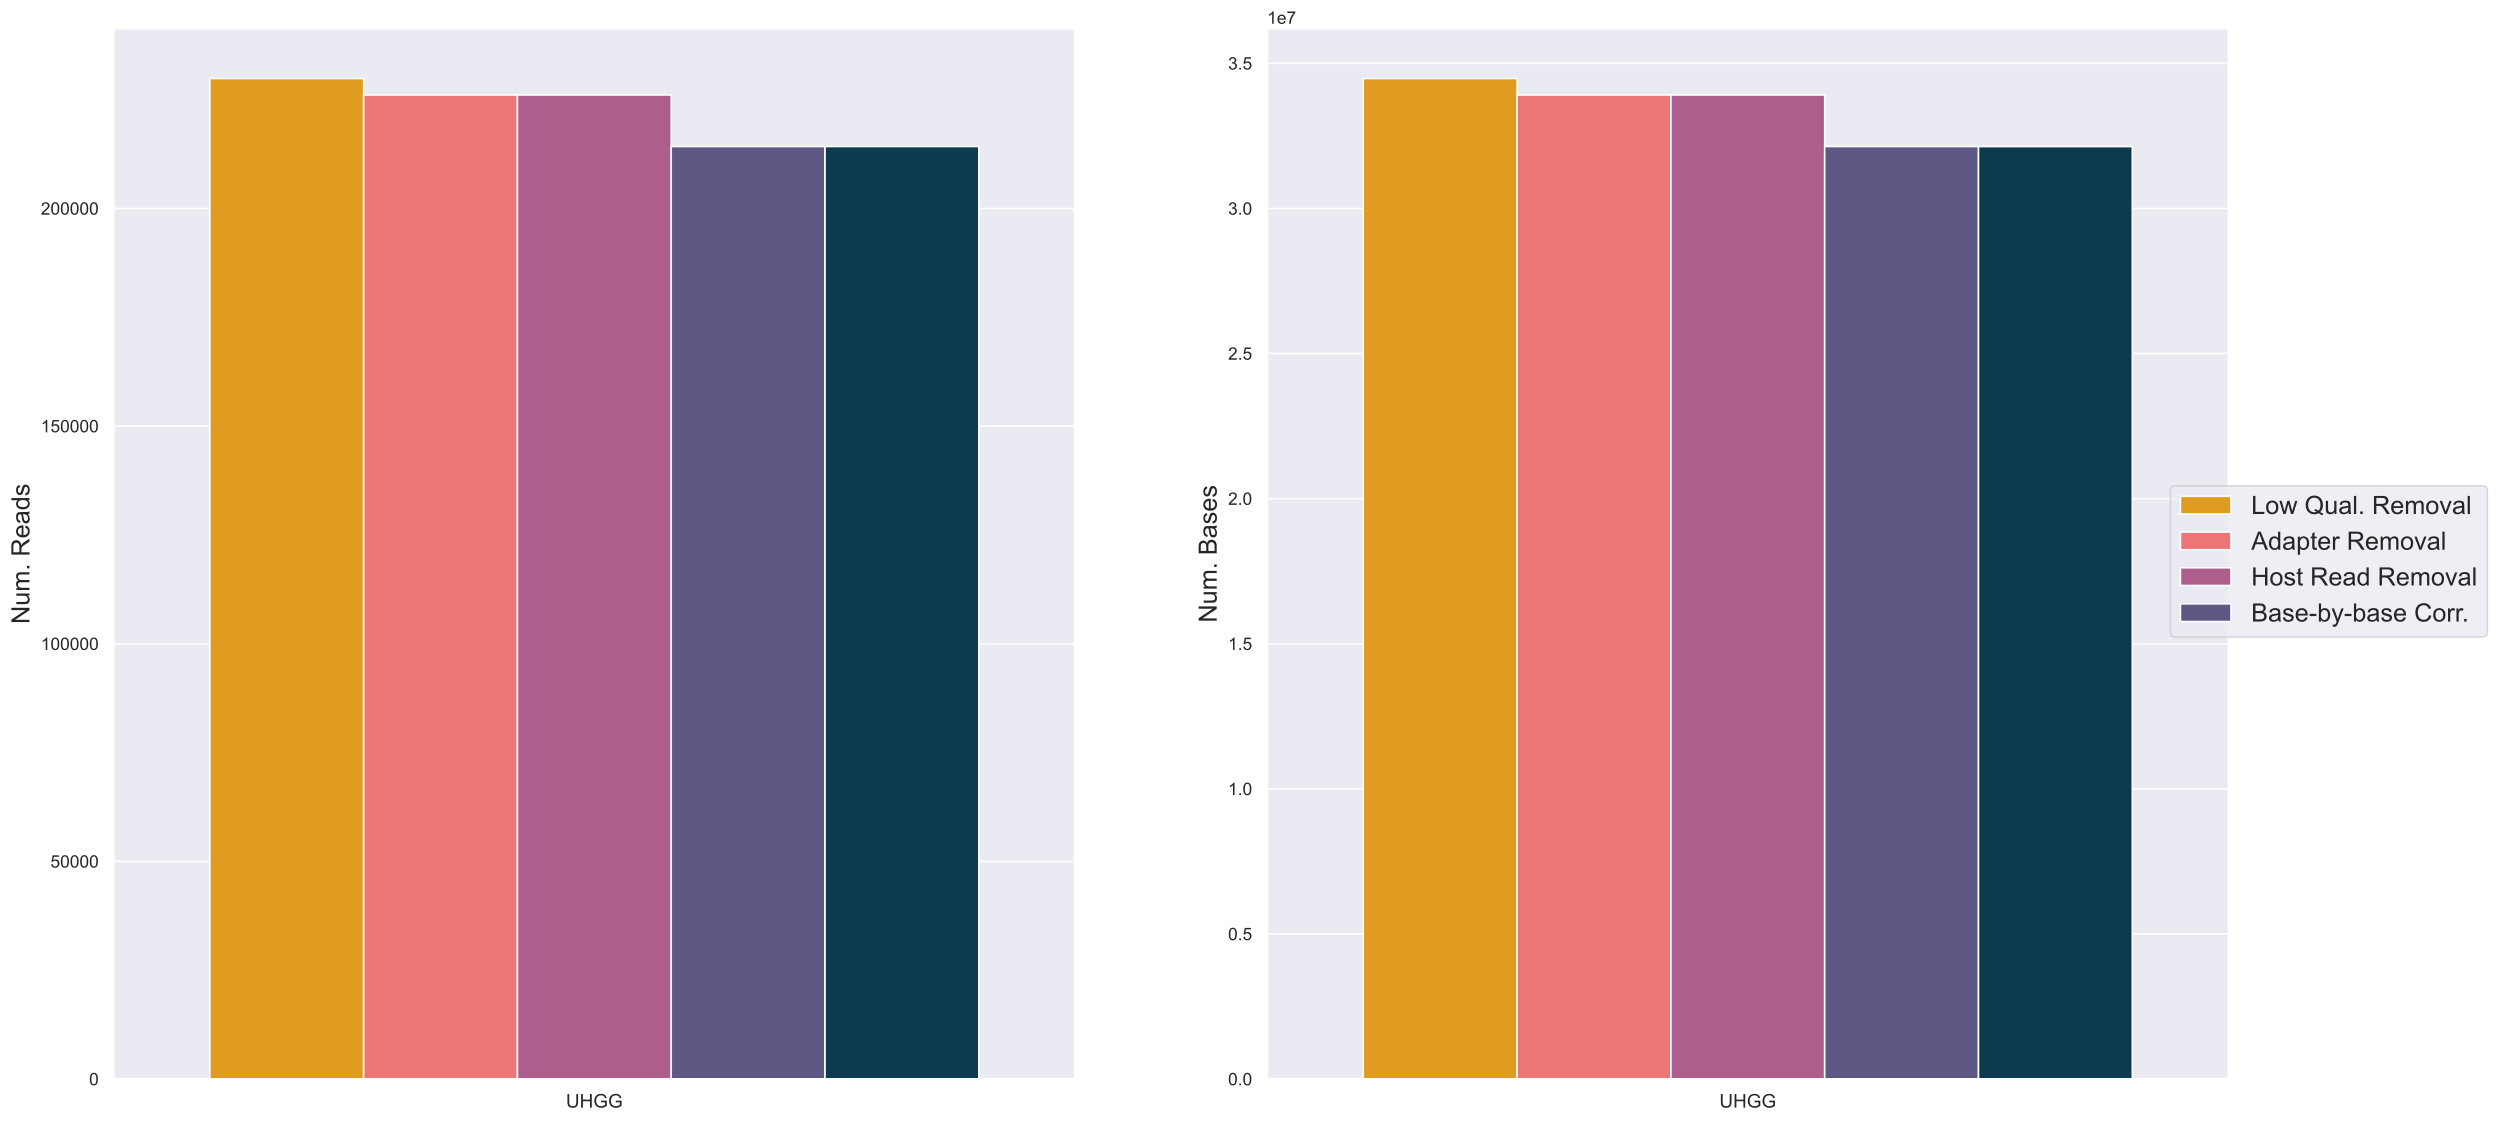
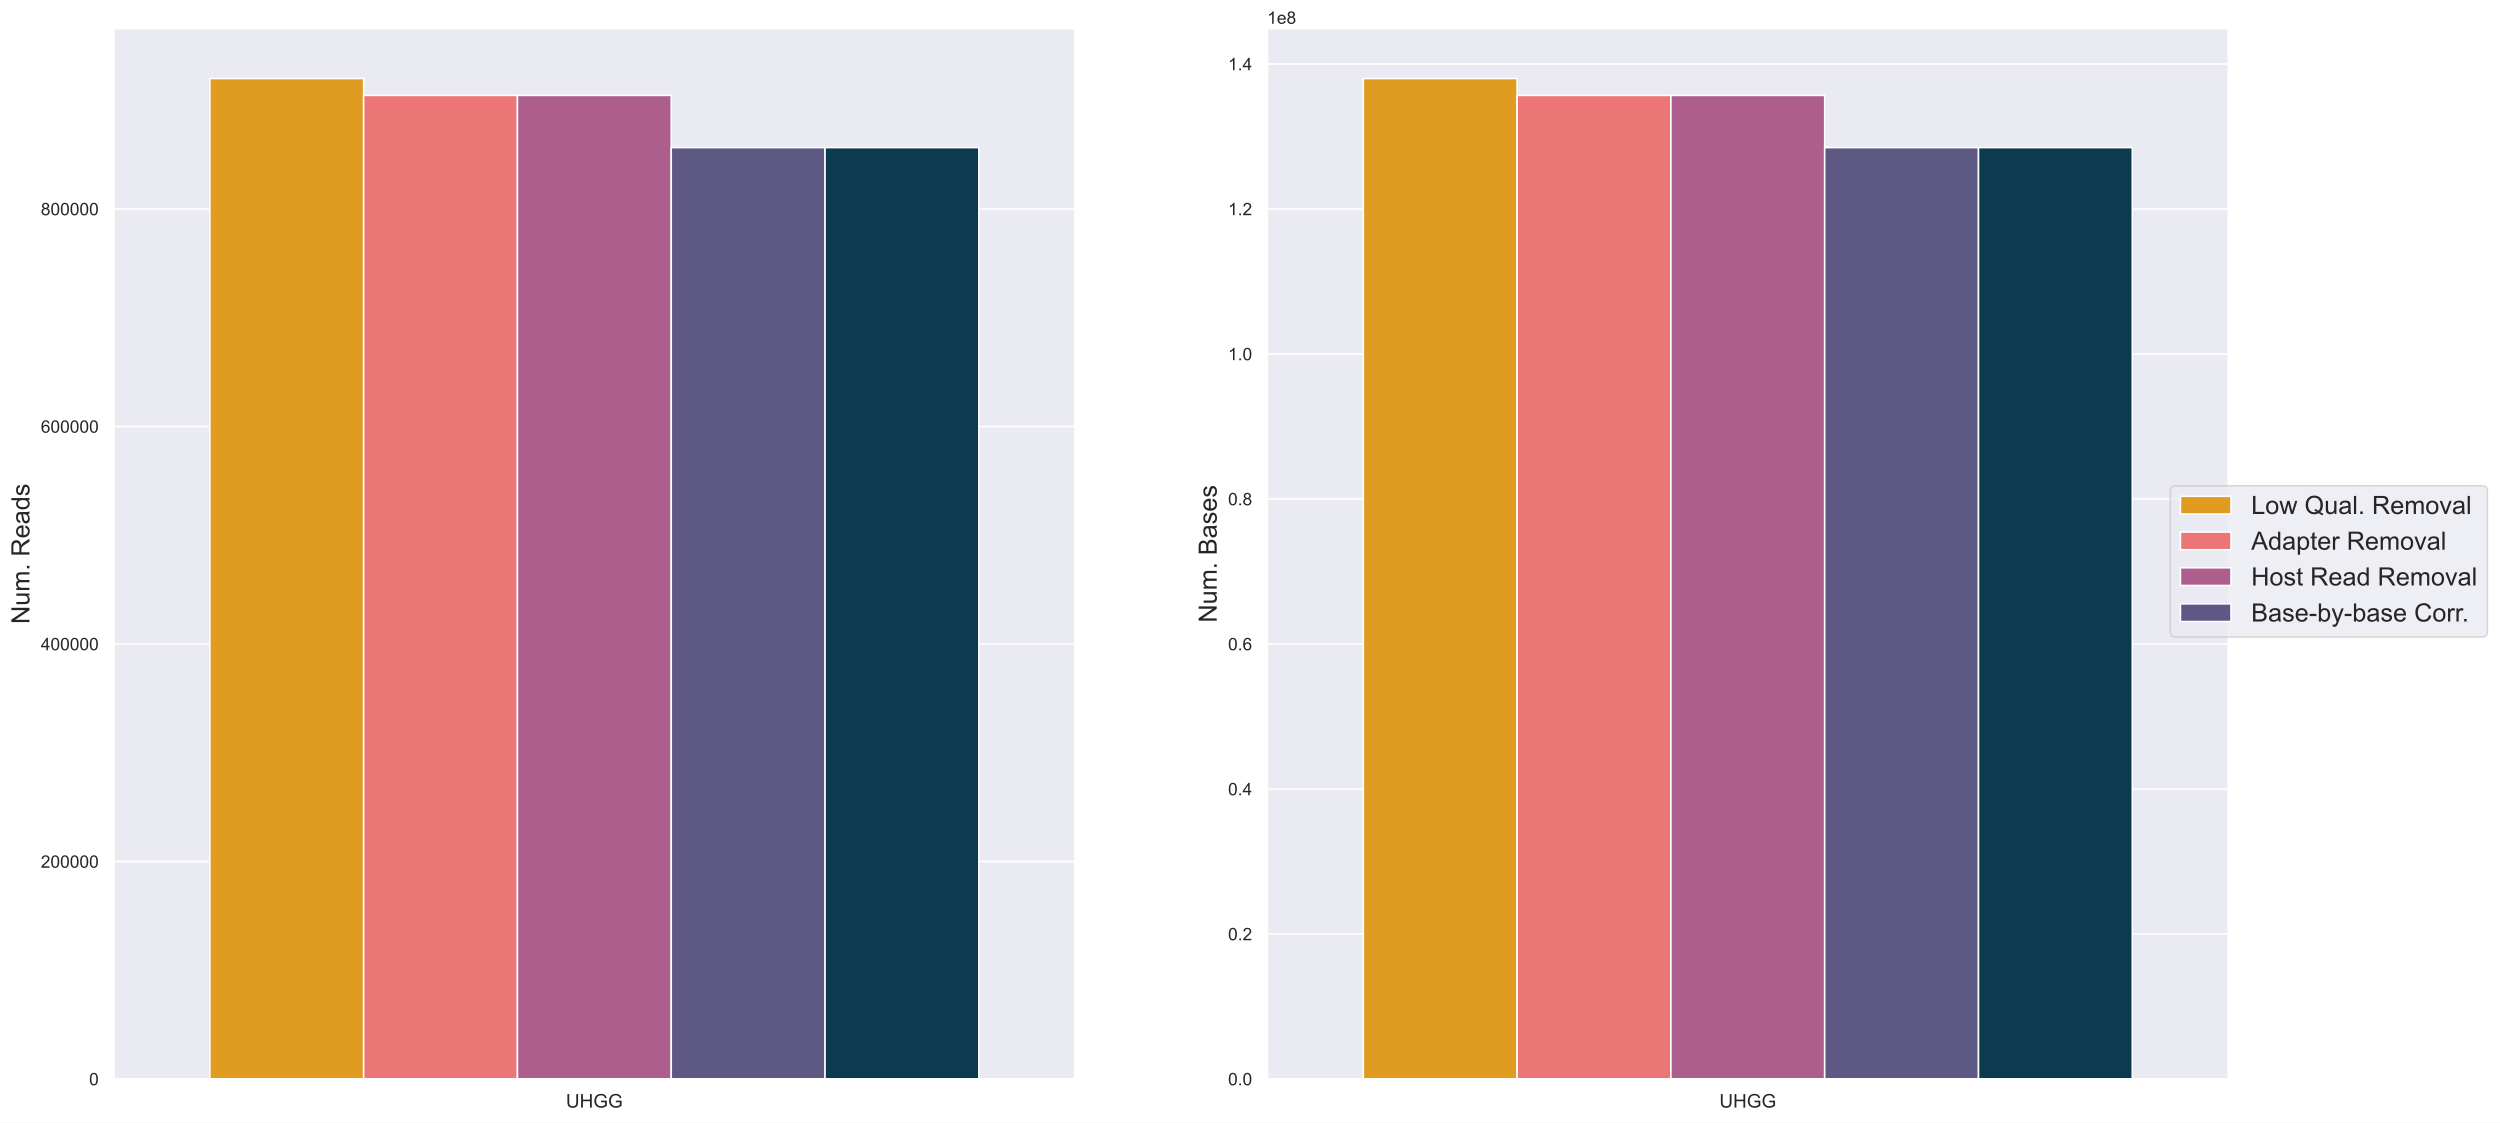
<svg xmlns="http://www.w3.org/2000/svg" xmlns:xlink="http://www.w3.org/1999/xlink" width="1583.235pt" height="711.028pt" viewBox="0 0 1583.235 711.028" version="1.1">
  <defs>
    <style type="text/css">*{stroke-linejoin: round; stroke-linecap: butt}</style>
  </defs>
  <g id="figure_1">
    <g id="patch_1">
      <path d="M 0 711.028  L 1583.235 711.028  L 1583.235 0  L 0 0  z " style="fill: #ffffff" />
    </g>
    <g id="axes_1">
      <g id="patch_2">
        <path d="M 72.035 683.354  L 680.762 683.354  L 680.762 18.074  L 72.035 18.074  z " style="fill: #eaeaf2" />
      </g>
      <g id="matplotlib.axis_1">
        <g id="xtick_1">
          <g id="text_1">
            <g style="fill: #262626" transform="translate(358.3983 701.443)scale(0.12 -0.12)">
              <defs>
                <path id="ArialMT-55" d="M 3500 4581  L 4106 4581  L 4106 1934  Q 4106 1244 3950 837  Q 3794 431 3386 176  Q 2978 -78 2316 -78  Q 1672 -78 1262 144  Q 853 366 678 786  Q 503 1206 503 1934  L 503 4581  L 1109 4581  L 1109 1938  Q 1109 1341 1220 1058  Q 1331 775 1601 622  Q 1872 469 2263 469  Q 2931 469 3215 772  Q 3500 1075 3500 1938  L 3500 4581  z " transform="scale(0.015625)" />
                <path id="ArialMT-48" d="M 513 0  L 513 4581  L 1119 4581  L 1119 2700  L 3500 2700  L 3500 4581  L 4106 4581  L 4106 0  L 3500 0  L 3500 2159  L 1119 2159  L 1119 0  L 513 0  z " transform="scale(0.015625)" />
                <path id="ArialMT-47" d="M 2638 1797  L 2638 2334  L 4578 2338  L 4578 638  Q 4131 281 3656 101  Q 3181 -78 2681 -78  Q 2006 -78 1454 211  Q 903 500 622 1047  Q 341 1594 341 2269  Q 341 2938 620 3517  Q 900 4097 1425 4378  Q 1950 4659 2634 4659  Q 3131 4659 3532 4498  Q 3934 4338 4162 4050  Q 4391 3763 4509 3300  L 3963 3150  Q 3859 3500 3706 3700  Q 3553 3900 3268 4020  Q 2984 4141 2638 4141  Q 2222 4141 1919 4014  Q 1616 3888 1430 3681  Q 1244 3475 1141 3228  Q 966 2803 966 2306  Q 966 1694 1177 1281  Q 1388 869 1791 669  Q 2194 469 2647 469  Q 3041 469 3416 620  Q 3791 772 3984 944  L 3984 1797  L 2638 1797  z " transform="scale(0.015625)" />
              </defs>
              <use xlink:href="#ArialMT-55" />
              <use xlink:href="#ArialMT-48" x="72.217" />
              <use xlink:href="#ArialMT-47" x="144.434" />
              <use xlink:href="#ArialMT-47" x="222.217" />
            </g>
          </g>
        </g>
      </g>
      <g id="matplotlib.axis_2">
        <g id="ytick_1">
          <g id="line2d_1">
-             <path d="M 72.035 683.354  L 680.762 683.354  " clip-path="url(#p8994e08ab1)" style="fill: none; stroke: #ffffff; stroke-linecap: round" />
+             <path d="M 72.035 683.354  L 680.762 683.354  " clip-path="url(#pf902a793af)" style="fill: none; stroke: #ffffff; stroke-linecap: round" />
          </g>
          <g id="text_2">
            <g style="fill: #262626" transform="translate(56.41766 687.2904)scale(0.11 -0.11)">
              <defs>
                <path id="ArialMT-30" d="M 266 2259  Q 266 3072 433 3567  Q 600 4063 929 4331  Q 1259 4600 1759 4600  Q 2128 4600 2406 4451  Q 2684 4303 2865 4023  Q 3047 3744 3150 3342  Q 3253 2941 3253 2259  Q 3253 1453 3087 958  Q 2922 463 2592 192  Q 2263 -78 1759 -78  Q 1097 -78 719 397  Q 266 969 266 2259  z M 844 2259  Q 844 1131 1108 757  Q 1372 384 1759 384  Q 2147 384 2411 759  Q 2675 1134 2675 2259  Q 2675 3391 2411 3762  Q 2147 4134 1753 4134  Q 1366 4134 1134 3806  Q 844 3388 844 2259  z " transform="scale(0.015625)" />
              </defs>
              <use xlink:href="#ArialMT-30" />
            </g>
          </g>
        </g>
        <g id="ytick_2">
          <g id="line2d_2">
-             <path d="M 72.035 545.515  L 680.762 545.515  " clip-path="url(#p8994e08ab1)" style="fill: none; stroke: #ffffff; stroke-linecap: round" />
+             <path d="M 72.035 545.605  L 680.762 545.605  " clip-path="url(#pf902a793af)" style="fill: none; stroke: #ffffff; stroke-linecap: round" />
          </g>
          <g id="text_3">
-             <g style="fill: #262626" transform="translate(31.94953 549.4518)scale(0.11 -0.11)">
-               <defs>
-                 <path id="ArialMT-35" d="M 266 1200  L 856 1250  Q 922 819 1161 601  Q 1400 384 1738 384  Q 2144 384 2425 690  Q 2706 997 2706 1503  Q 2706 1984 2436 2262  Q 2166 2541 1728 2541  Q 1456 2541 1237 2417  Q 1019 2294 894 2097  L 366 2166  L 809 4519  L 3088 4519  L 3088 3981  L 1259 3981  L 1013 2750  Q 1425 3038 1878 3038  Q 2478 3038 2890 2622  Q 3303 2206 3303 1553  Q 3303 931 2941 478  Q 2500 -78 1738 -78  Q 1113 -78 717 272  Q 322 622 266 1200  z " transform="scale(0.015625)" />
-               </defs>
-               <use xlink:href="#ArialMT-35" />
-               <use xlink:href="#ArialMT-30" x="55.615" />
-               <use xlink:href="#ArialMT-30" x="111.23" />
-               <use xlink:href="#ArialMT-30" x="166.846" />
-               <use xlink:href="#ArialMT-30" x="222.461" />
-             </g>
-           </g>
-         </g>
-         <g id="ytick_3">
-           <g id="line2d_3">
-             <path d="M 72.035 407.676  L 680.762 407.676  " clip-path="url(#p8994e08ab1)" style="fill: none; stroke: #ffffff; stroke-linecap: round" />
-           </g>
-           <g id="text_4">
-             <g style="fill: #262626" transform="translate(25.8325 411.6132)scale(0.11 -0.11)">
-               <defs>
-                 <path id="ArialMT-31" d="M 2384 0  L 1822 0  L 1822 3584  Q 1619 3391 1289 3197  Q 959 3003 697 2906  L 697 3450  Q 1169 3672 1522 3987  Q 1875 4303 2022 4600  L 2384 4600  L 2384 0  z " transform="scale(0.015625)" />
-               </defs>
-               <use xlink:href="#ArialMT-31" />
+             <g style="fill: #262626" transform="translate(25.8325 549.5423)scale(0.11 -0.11)">
+               <defs>
+                 <path id="ArialMT-32" d="M 3222 541  L 3222 0  L 194 0  Q 188 203 259 391  Q 375 700 629 1000  Q 884 1300 1366 1694  Q 2113 2306 2375 2664  Q 2638 3022 2638 3341  Q 2638 3675 2398 3904  Q 2159 4134 1775 4134  Q 1369 4134 1125 3890  Q 881 3647 878 3216  L 300 3275  Q 359 3922 746 4261  Q 1134 4600 1788 4600  Q 2447 4600 2831 4234  Q 3216 3869 3216 3328  Q 3216 3053 3103 2787  Q 2991 2522 2730 2228  Q 2469 1934 1863 1422  Q 1356 997 1212 845  Q 1069 694 975 541  L 3222 541  z " transform="scale(0.015625)" />
+               </defs>
+               <use xlink:href="#ArialMT-32" />
              <use xlink:href="#ArialMT-30" x="55.615" />
              <use xlink:href="#ArialMT-30" x="111.23" />
              <use xlink:href="#ArialMT-30" x="166.846" />
              <use xlink:href="#ArialMT-30" x="222.461" />
              <use xlink:href="#ArialMT-30" x="278.076" />
            </g>
          </g>
        </g>
-         <g id="ytick_4">
-           <g id="line2d_4">
-             <path d="M 72.035 269.838  L 680.762 269.838  " clip-path="url(#p8994e08ab1)" style="fill: none; stroke: #ffffff; stroke-linecap: round" />
-           </g>
-           <g id="text_5">
-             <g style="fill: #262626" transform="translate(25.8325 273.7745)scale(0.11 -0.11)">
-               <use xlink:href="#ArialMT-31" />
-               <use xlink:href="#ArialMT-35" x="55.615" />
+         <g id="ytick_3">
+           <g id="line2d_3">
+             <path d="M 72.035 407.857  L 680.762 407.857  " clip-path="url(#pf902a793af)" style="fill: none; stroke: #ffffff; stroke-linecap: round" />
+           </g>
+           <g id="text_4">
+             <g style="fill: #262626" transform="translate(25.8325 411.7942)scale(0.11 -0.11)">
+               <defs>
+                 <path id="ArialMT-34" d="M 2069 0  L 2069 1097  L 81 1097  L 81 1613  L 2172 4581  L 2631 4581  L 2631 1613  L 3250 1613  L 3250 1097  L 2631 1097  L 2631 0  L 2069 0  z M 2069 1613  L 2069 3678  L 634 1613  L 2069 1613  z " transform="scale(0.015625)" />
+               </defs>
+               <use xlink:href="#ArialMT-34" />
+               <use xlink:href="#ArialMT-30" x="55.615" />
              <use xlink:href="#ArialMT-30" x="111.23" />
              <use xlink:href="#ArialMT-30" x="166.846" />
              <use xlink:href="#ArialMT-30" x="222.461" />
              <use xlink:href="#ArialMT-30" x="278.076" />
            </g>
          </g>
        </g>
+         <g id="ytick_4">
+           <g id="line2d_4">
+             <path d="M 72.035 270.109  L 680.762 270.109  " clip-path="url(#pf902a793af)" style="fill: none; stroke: #ffffff; stroke-linecap: round" />
+           </g>
+           <g id="text_5">
+             <g style="fill: #262626" transform="translate(25.8325 274.046)scale(0.11 -0.11)">
+               <defs>
+                 <path id="ArialMT-36" d="M 3184 3459  L 2625 3416  Q 2550 3747 2413 3897  Q 2184 4138 1850 4138  Q 1581 4138 1378 3988  Q 1113 3794 959 3422  Q 806 3050 800 2363  Q 1003 2672 1297 2822  Q 1591 2972 1913 2972  Q 2475 2972 2870 2558  Q 3266 2144 3266 1488  Q 3266 1056 3080 686  Q 2894 316 2569 119  Q 2244 -78 1831 -78  Q 1128 -78 684 439  Q 241 956 241 2144  Q 241 3472 731 4075  Q 1159 4600 1884 4600  Q 2425 4600 2770 4297  Q 3116 3994 3184 3459  z M 888 1484  Q 888 1194 1011 928  Q 1134 663 1356 523  Q 1578 384 1822 384  Q 2178 384 2434 671  Q 2691 959 2691 1453  Q 2691 1928 2437 2201  Q 2184 2475 1800 2475  Q 1419 2475 1153 2201  Q 888 1928 888 1484  z " transform="scale(0.015625)" />
+               </defs>
+               <use xlink:href="#ArialMT-36" />
+               <use xlink:href="#ArialMT-30" x="55.615" />
+               <use xlink:href="#ArialMT-30" x="111.23" />
+               <use xlink:href="#ArialMT-30" x="166.846" />
+               <use xlink:href="#ArialMT-30" x="222.461" />
+               <use xlink:href="#ArialMT-30" x="278.076" />
+             </g>
+           </g>
+         </g>
        <g id="ytick_5">
          <g id="line2d_5">
-             <path d="M 72.035 131.999  L 680.762 131.999  " clip-path="url(#p8994e08ab1)" style="fill: none; stroke: #ffffff; stroke-linecap: round" />
+             <path d="M 72.035 132.361  L 680.762 132.361  " clip-path="url(#pf902a793af)" style="fill: none; stroke: #ffffff; stroke-linecap: round" />
          </g>
          <g id="text_6">
-             <g style="fill: #262626" transform="translate(25.8325 135.9359)scale(0.11 -0.11)">
-               <defs>
-                 <path id="ArialMT-32" d="M 3222 541  L 3222 0  L 194 0  Q 188 203 259 391  Q 375 700 629 1000  Q 884 1300 1366 1694  Q 2113 2306 2375 2664  Q 2638 3022 2638 3341  Q 2638 3675 2398 3904  Q 2159 4134 1775 4134  Q 1369 4134 1125 3890  Q 881 3647 878 3216  L 300 3275  Q 359 3922 746 4261  Q 1134 4600 1788 4600  Q 2447 4600 2831 4234  Q 3216 3869 3216 3328  Q 3216 3053 3103 2787  Q 2991 2522 2730 2228  Q 2469 1934 1863 1422  Q 1356 997 1212 845  Q 1069 694 975 541  L 3222 541  z " transform="scale(0.015625)" />
-               </defs>
-               <use xlink:href="#ArialMT-32" />
+             <g style="fill: #262626" transform="translate(25.8325 136.2979)scale(0.11 -0.11)">
+               <defs>
+                 <path id="ArialMT-38" d="M 1131 2484  Q 781 2613 612 2850  Q 444 3088 444 3419  Q 444 3919 803 4259  Q 1163 4600 1759 4600  Q 2359 4600 2725 4251  Q 3091 3903 3091 3403  Q 3091 3084 2923 2848  Q 2756 2613 2416 2484  Q 2838 2347 3058 2040  Q 3278 1734 3278 1309  Q 3278 722 2862 322  Q 2447 -78 1769 -78  Q 1091 -78 675 323  Q 259 725 259 1325  Q 259 1772 486 2073  Q 713 2375 1131 2484  z M 1019 3438  Q 1019 3113 1228 2906  Q 1438 2700 1772 2700  Q 2097 2700 2305 2904  Q 2513 3109 2513 3406  Q 2513 3716 2298 3927  Q 2084 4138 1766 4138  Q 1444 4138 1231 3931  Q 1019 3725 1019 3438  z M 838 1322  Q 838 1081 952 856  Q 1066 631 1291 507  Q 1516 384 1775 384  Q 2178 384 2440 643  Q 2703 903 2703 1303  Q 2703 1709 2433 1975  Q 2163 2241 1756 2241  Q 1359 2241 1098 1978  Q 838 1716 838 1322  z " transform="scale(0.015625)" />
+               </defs>
+               <use xlink:href="#ArialMT-38" />
              <use xlink:href="#ArialMT-30" x="55.615" />
              <use xlink:href="#ArialMT-30" x="111.23" />
              <use xlink:href="#ArialMT-30" x="166.846" />
              <use xlink:href="#ArialMT-30" x="222.461" />
              <use xlink:href="#ArialMT-30" x="278.076" />
            </g>
          </g>
        </g>
        <g id="text_7">
          <g style="fill: #262626" transform="translate(18.6525 395.1723)rotate(-90)scale(0.16 -0.16)">
            <defs>
              <path id="ArialMT-4e" d="M 488 0  L 488 4581  L 1109 4581  L 3516 984  L 3516 4581  L 4097 4581  L 4097 0  L 3475 0  L 1069 3600  L 1069 0  L 488 0  z " transform="scale(0.015625)" />
              <path id="ArialMT-75" d="M 2597 0  L 2597 488  Q 2209 -75 1544 -75  Q 1250 -75 995 37  Q 741 150 617 320  Q 494 491 444 738  Q 409 903 409 1263  L 409 3319  L 972 3319  L 972 1478  Q 972 1038 1006 884  Q 1059 663 1231 536  Q 1403 409 1656 409  Q 1909 409 2131 539  Q 2353 669 2445 892  Q 2538 1116 2538 1541  L 2538 3319  L 3100 3319  L 3100 0  L 2597 0  z " transform="scale(0.015625)" />
              <path id="ArialMT-6d" d="M 422 0  L 422 3319  L 925 3319  L 925 2853  Q 1081 3097 1340 3245  Q 1600 3394 1931 3394  Q 2300 3394 2536 3241  Q 2772 3088 2869 2813  Q 3263 3394 3894 3394  Q 4388 3394 4653 3120  Q 4919 2847 4919 2278  L 4919 0  L 4359 0  L 4359 2091  Q 4359 2428 4304 2576  Q 4250 2725 4106 2815  Q 3963 2906 3769 2906  Q 3419 2906 3187 2673  Q 2956 2441 2956 1928  L 2956 0  L 2394 0  L 2394 2156  Q 2394 2531 2256 2718  Q 2119 2906 1806 2906  Q 1569 2906 1367 2781  Q 1166 2656 1075 2415  Q 984 2175 984 1722  L 984 0  L 422 0  z " transform="scale(0.015625)" />
              <path id="ArialMT-2e" d="M 581 0  L 581 641  L 1222 641  L 1222 0  L 581 0  z " transform="scale(0.015625)" />
              <path id="ArialMT-20" transform="scale(0.015625)" />
              <path id="ArialMT-52" d="M 503 0  L 503 4581  L 2534 4581  Q 3147 4581 3465 4457  Q 3784 4334 3975 4021  Q 4166 3709 4166 3331  Q 4166 2844 3850 2509  Q 3534 2175 2875 2084  Q 3116 1969 3241 1856  Q 3506 1613 3744 1247  L 4541 0  L 3778 0  L 3172 953  Q 2906 1366 2734 1584  Q 2563 1803 2427 1890  Q 2291 1978 2150 2013  Q 2047 2034 1813 2034  L 1109 2034  L 1109 0  L 503 0  z M 1109 2559  L 2413 2559  Q 2828 2559 3062 2645  Q 3297 2731 3419 2920  Q 3541 3109 3541 3331  Q 3541 3656 3305 3865  Q 3069 4075 2559 4075  L 1109 4075  L 1109 2559  z " transform="scale(0.015625)" />
              <path id="ArialMT-65" d="M 2694 1069  L 3275 997  Q 3138 488 2766 206  Q 2394 -75 1816 -75  Q 1088 -75 661 373  Q 234 822 234 1631  Q 234 2469 665 2931  Q 1097 3394 1784 3394  Q 2450 3394 2872 2941  Q 3294 2488 3294 1666  Q 3294 1616 3291 1516  L 816 1516  Q 847 969 1125 678  Q 1403 388 1819 388  Q 2128 388 2347 550  Q 2566 713 2694 1069  z M 847 1978  L 2700 1978  Q 2663 2397 2488 2606  Q 2219 2931 1791 2931  Q 1403 2931 1139 2672  Q 875 2413 847 1978  z " transform="scale(0.015625)" />
              <path id="ArialMT-61" d="M 2588 409  Q 2275 144 1986 34  Q 1697 -75 1366 -75  Q 819 -75 525 192  Q 231 459 231 875  Q 231 1119 342 1320  Q 453 1522 633 1644  Q 813 1766 1038 1828  Q 1203 1872 1538 1913  Q 2219 1994 2541 2106  Q 2544 2222 2544 2253  Q 2544 2597 2384 2738  Q 2169 2928 1744 2928  Q 1347 2928 1158 2789  Q 969 2650 878 2297  L 328 2372  Q 403 2725 575 2942  Q 747 3159 1072 3276  Q 1397 3394 1825 3394  Q 2250 3394 2515 3294  Q 2781 3194 2906 3042  Q 3031 2891 3081 2659  Q 3109 2516 3109 2141  L 3109 1391  Q 3109 606 3145 398  Q 3181 191 3288 0  L 2700 0  Q 2613 175 2588 409  z M 2541 1666  Q 2234 1541 1622 1453  Q 1275 1403 1131 1340  Q 988 1278 909 1158  Q 831 1038 831 891  Q 831 666 1001 516  Q 1172 366 1500 366  Q 1825 366 2078 508  Q 2331 650 2450 897  Q 2541 1088 2541 1459  L 2541 1666  z " transform="scale(0.015625)" />
              <path id="ArialMT-64" d="M 2575 0  L 2575 419  Q 2259 -75 1647 -75  Q 1250 -75 917 144  Q 584 363 401 755  Q 219 1147 219 1656  Q 219 2153 384 2558  Q 550 2963 881 3178  Q 1213 3394 1622 3394  Q 1922 3394 2156 3267  Q 2391 3141 2538 2938  L 2538 4581  L 3097 4581  L 3097 0  L 2575 0  z M 797 1656  Q 797 1019 1065 703  Q 1334 388 1700 388  Q 2069 388 2326 689  Q 2584 991 2584 1609  Q 2584 2291 2321 2609  Q 2059 2928 1675 2928  Q 1300 2928 1048 2622  Q 797 2316 797 1656  z " transform="scale(0.015625)" />
              <path id="ArialMT-73" d="M 197 991  L 753 1078  Q 800 744 1014 566  Q 1228 388 1613 388  Q 2000 388 2187 545  Q 2375 703 2375 916  Q 2375 1106 2209 1216  Q 2094 1291 1634 1406  Q 1016 1563 777 1677  Q 538 1791 414 1992  Q 291 2194 291 2438  Q 291 2659 392 2848  Q 494 3038 669 3163  Q 800 3259 1026 3326  Q 1253 3394 1513 3394  Q 1903 3394 2198 3281  Q 2494 3169 2634 2976  Q 2775 2784 2828 2463  L 2278 2388  Q 2241 2644 2061 2787  Q 1881 2931 1553 2931  Q 1166 2931 1000 2803  Q 834 2675 834 2503  Q 834 2394 903 2306  Q 972 2216 1119 2156  Q 1203 2125 1616 2013  Q 2213 1853 2448 1751  Q 2684 1650 2818 1456  Q 2953 1263 2953 975  Q 2953 694 2789 445  Q 2625 197 2315 61  Q 2006 -75 1616 -75  Q 969 -75 630 194  Q 291 463 197 991  z " transform="scale(0.015625)" />
            </defs>
            <use xlink:href="#ArialMT-4e" />
            <use xlink:href="#ArialMT-75" x="72.217" />
            <use xlink:href="#ArialMT-6d" x="127.832" />
            <use xlink:href="#ArialMT-2e" x="211.133" />
            <use xlink:href="#ArialMT-20" x="238.916" />
            <use xlink:href="#ArialMT-52" x="266.699" />
            <use xlink:href="#ArialMT-65" x="338.916" />
            <use xlink:href="#ArialMT-61" x="394.531" />
            <use xlink:href="#ArialMT-64" x="450.146" />
            <use xlink:href="#ArialMT-73" x="505.762" />
          </g>
        </g>
      </g>
      <g id="patch_3">
-         <path d="M 132.907 683.354  L 230.304 683.354  L 230.304 49.754  L 132.907 49.754  z " clip-path="url(#p8994e08ab1)" style="fill: #df9c20; stroke: #ffffff; stroke-linejoin: miter" />
+         <path d="M 132.907 683.354  L 230.304 683.354  L 230.304 49.754  L 132.907 49.754  z " clip-path="url(#pf902a793af)" style="fill: #df9c20; stroke: #ffffff; stroke-linejoin: miter" />
      </g>
      <g id="patch_4">
-         <path d="M 230.304 683.354  L 327.7 683.354  L 327.7 60.174  L 230.304 60.174  z " clip-path="url(#p8994e08ab1)" style="fill: #eb7675; stroke: #ffffff; stroke-linejoin: miter" />
+         <path d="M 230.304 683.354  L 327.7 683.354  L 327.7 60.432  L 230.304 60.432  z " clip-path="url(#pf902a793af)" style="fill: #eb7675; stroke: #ffffff; stroke-linejoin: miter" />
      </g>
      <g id="patch_5">
-         <path d="M 327.7 683.354  L 425.097 683.354  L 425.097 60.174  L 327.7 60.174  z " clip-path="url(#p8994e08ab1)" style="fill: #ae5e8d; stroke: #ffffff; stroke-linejoin: miter" />
+         <path d="M 327.7 683.354  L 425.097 683.354  L 425.097 60.432  L 327.7 60.432  z " clip-path="url(#pf902a793af)" style="fill: #ae5e8d; stroke: #ffffff; stroke-linejoin: miter" />
      </g>
      <g id="patch_6">
-         <path d="M 425.097 683.354  L 522.493 683.354  L 522.493 92.792  L 425.097 92.792  z " clip-path="url(#p8994e08ab1)" style="fill: #5e5885; stroke: #ffffff; stroke-linejoin: miter" />
+         <path d="M 425.097 683.354  L 522.493 683.354  L 522.493 93.479  L 425.097 93.479  z " clip-path="url(#pf902a793af)" style="fill: #5e5885; stroke: #ffffff; stroke-linejoin: miter" />
      </g>
      <g id="patch_7">
-         <path d="M 522.493 683.354  L 619.889 683.354  L 619.889 92.825  L 522.493 92.825  z " clip-path="url(#p8994e08ab1)" style="fill: #0c3b50; stroke: #ffffff; stroke-linejoin: miter" />
+         <path d="M 522.493 683.354  L 619.889 683.354  L 619.889 93.479  L 522.493 93.479  z " clip-path="url(#pf902a793af)" style="fill: #0c3b50; stroke: #ffffff; stroke-linejoin: miter" />
      </g>
      <g id="line2d_6">
-         <path clip-path="url(#p8994e08ab1)" style="fill: none; stroke: #424242; stroke-width: 2.7; stroke-linecap: round" />
+         <path clip-path="url(#pf902a793af)" style="fill: none; stroke: #424242; stroke-width: 2.7; stroke-linecap: round" />
      </g>
      <g id="line2d_7">
-         <path clip-path="url(#p8994e08ab1)" style="fill: none; stroke: #424242; stroke-width: 2.7; stroke-linecap: round" />
+         <path clip-path="url(#pf902a793af)" style="fill: none; stroke: #424242; stroke-width: 2.7; stroke-linecap: round" />
      </g>
      <g id="line2d_8">
-         <path clip-path="url(#p8994e08ab1)" style="fill: none; stroke: #424242; stroke-width: 2.7; stroke-linecap: round" />
+         <path clip-path="url(#pf902a793af)" style="fill: none; stroke: #424242; stroke-width: 2.7; stroke-linecap: round" />
      </g>
      <g id="line2d_9">
-         <path clip-path="url(#p8994e08ab1)" style="fill: none; stroke: #424242; stroke-width: 2.7; stroke-linecap: round" />
+         <path clip-path="url(#pf902a793af)" style="fill: none; stroke: #424242; stroke-width: 2.7; stroke-linecap: round" />
      </g>
      <g id="line2d_10">
-         <path clip-path="url(#p8994e08ab1)" style="fill: none; stroke: #424242; stroke-width: 2.7; stroke-linecap: round" />
+         <path clip-path="url(#pf902a793af)" style="fill: none; stroke: #424242; stroke-width: 2.7; stroke-linecap: round" />
      </g>
      <g id="patch_8">
        <path d="M 72.035 683.354  L 72.035 18.074  " style="fill: none; stroke: #ffffff; stroke-width: 1.25; stroke-linejoin: miter; stroke-linecap: square" />
      </g>
      <g id="patch_9">
        <path d="M 680.762 683.354  L 680.762 18.074  " style="fill: none; stroke: #ffffff; stroke-width: 1.25; stroke-linejoin: miter; stroke-linecap: square" />
      </g>
      <g id="patch_10">
        <path d="M 72.035 683.354  L 680.762 683.354  " style="fill: none; stroke: #ffffff; stroke-width: 1.25; stroke-linejoin: miter; stroke-linecap: square" />
      </g>
      <g id="patch_11">
        <path d="M 72.035 18.074  L 680.762 18.074  " style="fill: none; stroke: #ffffff; stroke-width: 1.25; stroke-linejoin: miter; stroke-linecap: square" />
      </g>
    </g>
    <g id="axes_2">
      <g id="patch_12">
        <path d="M 802.507 683.354  L 1411.235 683.354  L 1411.235 18.074  L 802.507 18.074  z " style="fill: #eaeaf2" />
      </g>
      <g id="matplotlib.axis_3">
        <g id="xtick_2">
          <g id="text_8">
            <g style="fill: #262626" transform="translate(1088.871 701.443)scale(0.12 -0.12)">
              <use xlink:href="#ArialMT-55" />
              <use xlink:href="#ArialMT-48" x="72.217" />
              <use xlink:href="#ArialMT-47" x="144.434" />
              <use xlink:href="#ArialMT-47" x="222.217" />
            </g>
          </g>
        </g>
      </g>
      <g id="matplotlib.axis_4">
        <g id="ytick_6">
          <g id="line2d_11">
-             <path d="M 802.507 683.354  L 1411.235 683.354  " clip-path="url(#p1bb445bd7a)" style="fill: none; stroke: #ffffff; stroke-linecap: round" />
+             <path d="M 802.507 683.354  L 1411.235 683.354  " clip-path="url(#p41e7b82edc)" style="fill: none; stroke: #ffffff; stroke-linecap: round" />
          </g>
          <g id="text_9">
            <g style="fill: #262626" transform="translate(777.7174 687.2904)scale(0.11 -0.11)">
              <use xlink:href="#ArialMT-30" />
              <use xlink:href="#ArialMT-2e" x="55.615" />
              <use xlink:href="#ArialMT-30" x="83.398" />
            </g>
          </g>
        </g>
        <g id="ytick_7">
          <g id="line2d_12">
-             <path d="M 802.507 591.461  L 1411.235 591.461  " clip-path="url(#p1bb445bd7a)" style="fill: none; stroke: #ffffff; stroke-linecap: round" />
+             <path d="M 802.507 591.522  L 1411.235 591.522  " clip-path="url(#p41e7b82edc)" style="fill: none; stroke: #ffffff; stroke-linecap: round" />
          </g>
          <g id="text_10">
-             <g style="fill: #262626" transform="translate(777.7174 595.398)scale(0.11 -0.11)">
-               <use xlink:href="#ArialMT-30" />
-               <use xlink:href="#ArialMT-2e" x="55.615" />
-               <use xlink:href="#ArialMT-35" x="83.398" />
+             <g style="fill: #262626" transform="translate(777.7174 595.4583)scale(0.11 -0.11)">
+               <use xlink:href="#ArialMT-30" />
+               <use xlink:href="#ArialMT-2e" x="55.615" />
+               <use xlink:href="#ArialMT-32" x="83.398" />
            </g>
          </g>
        </g>
        <g id="ytick_8">
          <g id="line2d_13">
-             <path d="M 802.507 499.569  L 1411.235 499.569  " clip-path="url(#p1bb445bd7a)" style="fill: none; stroke: #ffffff; stroke-linecap: round" />
+             <path d="M 802.507 499.689  L 1411.235 499.689  " clip-path="url(#p41e7b82edc)" style="fill: none; stroke: #ffffff; stroke-linecap: round" />
          </g>
          <g id="text_11">
-             <g style="fill: #262626" transform="translate(777.7174 503.5056)scale(0.11 -0.11)">
-               <use xlink:href="#ArialMT-31" />
-               <use xlink:href="#ArialMT-2e" x="55.615" />
-               <use xlink:href="#ArialMT-30" x="83.398" />
+             <g style="fill: #262626" transform="translate(777.7174 503.6262)scale(0.11 -0.11)">
+               <use xlink:href="#ArialMT-30" />
+               <use xlink:href="#ArialMT-2e" x="55.615" />
+               <use xlink:href="#ArialMT-34" x="83.398" />
            </g>
          </g>
        </g>
        <g id="ytick_9">
          <g id="line2d_14">
-             <path d="M 802.507 407.676  L 1411.235 407.676  " clip-path="url(#p1bb445bd7a)" style="fill: none; stroke: #ffffff; stroke-linecap: round" />
+             <path d="M 802.507 407.857  L 1411.235 407.857  " clip-path="url(#p41e7b82edc)" style="fill: none; stroke: #ffffff; stroke-linecap: round" />
          </g>
          <g id="text_12">
-             <g style="fill: #262626" transform="translate(777.7174 411.6132)scale(0.11 -0.11)">
-               <use xlink:href="#ArialMT-31" />
-               <use xlink:href="#ArialMT-2e" x="55.615" />
-               <use xlink:href="#ArialMT-35" x="83.398" />
+             <g style="fill: #262626" transform="translate(777.7174 411.7942)scale(0.11 -0.11)">
+               <use xlink:href="#ArialMT-30" />
+               <use xlink:href="#ArialMT-2e" x="55.615" />
+               <use xlink:href="#ArialMT-36" x="83.398" />
            </g>
          </g>
        </g>
        <g id="ytick_10">
          <g id="line2d_15">
-             <path d="M 802.507 315.784  L 1411.235 315.784  " clip-path="url(#p1bb445bd7a)" style="fill: none; stroke: #ffffff; stroke-linecap: round" />
+             <path d="M 802.507 316.025  L 1411.235 316.025  " clip-path="url(#p41e7b82edc)" style="fill: none; stroke: #ffffff; stroke-linecap: round" />
          </g>
          <g id="text_13">
-             <g style="fill: #262626" transform="translate(777.7174 319.7208)scale(0.11 -0.11)">
-               <use xlink:href="#ArialMT-32" />
-               <use xlink:href="#ArialMT-2e" x="55.615" />
-               <use xlink:href="#ArialMT-30" x="83.398" />
+             <g style="fill: #262626" transform="translate(777.7174 319.9621)scale(0.11 -0.11)">
+               <use xlink:href="#ArialMT-30" />
+               <use xlink:href="#ArialMT-2e" x="55.615" />
+               <use xlink:href="#ArialMT-38" x="83.398" />
            </g>
          </g>
        </g>
        <g id="ytick_11">
          <g id="line2d_16">
-             <path d="M 802.507 223.892  L 1411.235 223.892  " clip-path="url(#p1bb445bd7a)" style="fill: none; stroke: #ffffff; stroke-linecap: round" />
+             <path d="M 802.507 224.193  L 1411.235 224.193  " clip-path="url(#p41e7b82edc)" style="fill: none; stroke: #ffffff; stroke-linecap: round" />
          </g>
          <g id="text_14">
-             <g style="fill: #262626" transform="translate(777.7174 227.8283)scale(0.11 -0.11)">
-               <use xlink:href="#ArialMT-32" />
-               <use xlink:href="#ArialMT-2e" x="55.615" />
-               <use xlink:href="#ArialMT-35" x="83.398" />
+             <g style="fill: #262626" transform="translate(777.7174 228.13)scale(0.11 -0.11)">
+               <defs>
+                 <path id="ArialMT-31" d="M 2384 0  L 1822 0  L 1822 3584  Q 1619 3391 1289 3197  Q 959 3003 697 2906  L 697 3450  Q 1169 3672 1522 3987  Q 1875 4303 2022 4600  L 2384 4600  L 2384 0  z " transform="scale(0.015625)" />
+               </defs>
+               <use xlink:href="#ArialMT-31" />
+               <use xlink:href="#ArialMT-2e" x="55.615" />
+               <use xlink:href="#ArialMT-30" x="83.398" />
            </g>
          </g>
        </g>
        <g id="ytick_12">
          <g id="line2d_17">
-             <path d="M 802.507 131.999  L 1411.235 131.999  " clip-path="url(#p1bb445bd7a)" style="fill: none; stroke: #ffffff; stroke-linecap: round" />
+             <path d="M 802.507 132.361  L 1411.235 132.361  " clip-path="url(#p41e7b82edc)" style="fill: none; stroke: #ffffff; stroke-linecap: round" />
          </g>
          <g id="text_15">
-             <g style="fill: #262626" transform="translate(777.7174 135.9359)scale(0.11 -0.11)">
-               <defs>
-                 <path id="ArialMT-33" d="M 269 1209  L 831 1284  Q 928 806 1161 595  Q 1394 384 1728 384  Q 2125 384 2398 659  Q 2672 934 2672 1341  Q 2672 1728 2419 1979  Q 2166 2231 1775 2231  Q 1616 2231 1378 2169  L 1441 2663  Q 1497 2656 1531 2656  Q 1891 2656 2178 2843  Q 2466 3031 2466 3422  Q 2466 3731 2256 3934  Q 2047 4138 1716 4138  Q 1388 4138 1169 3931  Q 950 3725 888 3313  L 325 3413  Q 428 3978 793 4289  Q 1159 4600 1703 4600  Q 2078 4600 2393 4439  Q 2709 4278 2876 4000  Q 3044 3722 3044 3409  Q 3044 3113 2884 2869  Q 2725 2625 2413 2481  Q 2819 2388 3044 2092  Q 3269 1797 3269 1353  Q 3269 753 2831 336  Q 2394 -81 1725 -81  Q 1122 -81 723 278  Q 325 638 269 1209  z " transform="scale(0.015625)" />
-               </defs>
-               <use xlink:href="#ArialMT-33" />
-               <use xlink:href="#ArialMT-2e" x="55.615" />
-               <use xlink:href="#ArialMT-30" x="83.398" />
+             <g style="fill: #262626" transform="translate(777.7174 136.2979)scale(0.11 -0.11)">
+               <use xlink:href="#ArialMT-31" />
+               <use xlink:href="#ArialMT-2e" x="55.615" />
+               <use xlink:href="#ArialMT-32" x="83.398" />
            </g>
          </g>
        </g>
        <g id="ytick_13">
          <g id="line2d_18">
-             <path d="M 802.507 40.107  L 1411.235 40.107  " clip-path="url(#p1bb445bd7a)" style="fill: none; stroke: #ffffff; stroke-linecap: round" />
+             <path d="M 802.507 40.529  L 1411.235 40.529  " clip-path="url(#p41e7b82edc)" style="fill: none; stroke: #ffffff; stroke-linecap: round" />
          </g>
          <g id="text_16">
-             <g style="fill: #262626" transform="translate(777.7174 44.04353)scale(0.11 -0.11)">
-               <use xlink:href="#ArialMT-33" />
-               <use xlink:href="#ArialMT-2e" x="55.615" />
-               <use xlink:href="#ArialMT-35" x="83.398" />
+             <g style="fill: #262626" transform="translate(777.7174 44.46586)scale(0.11 -0.11)">
+               <use xlink:href="#ArialMT-31" />
+               <use xlink:href="#ArialMT-2e" x="55.615" />
+               <use xlink:href="#ArialMT-34" x="83.398" />
            </g>
          </g>
        </g>
        <g id="text_17">
          <g style="fill: #262626" transform="translate(770.5374 394.2823)rotate(-90)scale(0.16 -0.16)">
            <defs>
              <path id="ArialMT-42" d="M 469 0  L 469 4581  L 2188 4581  Q 2713 4581 3030 4442  Q 3347 4303 3526 4014  Q 3706 3725 3706 3409  Q 3706 3116 3547 2856  Q 3388 2597 3066 2438  Q 3481 2316 3704 2022  Q 3928 1728 3928 1328  Q 3928 1006 3792 729  Q 3656 453 3456 303  Q 3256 153 2954 76  Q 2653 0 2216 0  L 469 0  z M 1075 2656  L 2066 2656  Q 2469 2656 2644 2709  Q 2875 2778 2992 2937  Q 3109 3097 3109 3338  Q 3109 3566 3000 3739  Q 2891 3913 2687 3977  Q 2484 4041 1991 4041  L 1075 4041  L 1075 2656  z M 1075 541  L 2216 541  Q 2509 541 2628 563  Q 2838 600 2978 687  Q 3119 775 3209 942  Q 3300 1109 3300 1328  Q 3300 1584 3169 1773  Q 3038 1963 2805 2039  Q 2572 2116 2134 2116  L 1075 2116  L 1075 541  z " transform="scale(0.015625)" />
            </defs>
            <use xlink:href="#ArialMT-4e" />
            <use xlink:href="#ArialMT-75" x="72.217" />
            <use xlink:href="#ArialMT-6d" x="127.832" />
            <use xlink:href="#ArialMT-2e" x="211.133" />
            <use xlink:href="#ArialMT-20" x="238.916" />
            <use xlink:href="#ArialMT-42" x="266.699" />
            <use xlink:href="#ArialMT-61" x="333.398" />
            <use xlink:href="#ArialMT-73" x="389.014" />
            <use xlink:href="#ArialMT-65" x="439.014" />
            <use xlink:href="#ArialMT-73" x="494.629" />
          </g>
        </g>
        <g id="text_18">
          <g style="fill: #262626" transform="translate(802.5074 15.07359)scale(0.11 -0.11)">
-             <defs>
-               <path id="ArialMT-37" d="M 303 3981  L 303 4522  L 3269 4522  L 3269 4084  Q 2831 3619 2401 2847  Q 1972 2075 1738 1259  Q 1569 684 1522 0  L 944 0  Q 953 541 1156 1306  Q 1359 2072 1739 2783  Q 2119 3494 2547 3981  L 303 3981  z " transform="scale(0.015625)" />
-             </defs>
            <use xlink:href="#ArialMT-31" />
            <use xlink:href="#ArialMT-65" x="55.615" />
-             <use xlink:href="#ArialMT-37" x="111.23" />
+             <use xlink:href="#ArialMT-38" x="111.23" />
          </g>
        </g>
      </g>
      <g id="patch_13">
-         <path d="M 863.38 683.354  L 960.777 683.354  L 960.777 49.754  L 863.38 49.754  z " clip-path="url(#p1bb445bd7a)" style="fill: #df9c20; stroke: #ffffff; stroke-linejoin: miter" />
+         <path d="M 863.38 683.354  L 960.777 683.354  L 960.777 49.754  L 863.38 49.754  z " clip-path="url(#p41e7b82edc)" style="fill: #df9c20; stroke: #ffffff; stroke-linejoin: miter" />
      </g>
      <g id="patch_14">
-         <path d="M 960.777 683.354  L 1058.173 683.354  L 1058.173 60.174  L 960.777 60.174  z " clip-path="url(#p1bb445bd7a)" style="fill: #eb7675; stroke: #ffffff; stroke-linejoin: miter" />
+         <path d="M 960.777 683.354  L 1058.173 683.354  L 1058.173 60.432  L 960.777 60.432  z " clip-path="url(#p41e7b82edc)" style="fill: #eb7675; stroke: #ffffff; stroke-linejoin: miter" />
      </g>
      <g id="patch_15">
-         <path d="M 1058.173 683.354  L 1155.569 683.354  L 1155.569 60.176  L 1058.173 60.176  z " clip-path="url(#p1bb445bd7a)" style="fill: #ae5e8d; stroke: #ffffff; stroke-linejoin: miter" />
+         <path d="M 1058.173 683.354  L 1155.569 683.354  L 1155.569 60.438  L 1058.173 60.438  z " clip-path="url(#p41e7b82edc)" style="fill: #ae5e8d; stroke: #ffffff; stroke-linejoin: miter" />
      </g>
      <g id="patch_16">
-         <path d="M 1155.569 683.354  L 1252.966 683.354  L 1252.966 92.794  L 1155.569 92.794  z " clip-path="url(#p1bb445bd7a)" style="fill: #5e5885; stroke: #ffffff; stroke-linejoin: miter" />
+         <path d="M 1155.569 683.354  L 1252.966 683.354  L 1252.966 93.484  L 1155.569 93.484  z " clip-path="url(#p41e7b82edc)" style="fill: #5e5885; stroke: #ffffff; stroke-linejoin: miter" />
      </g>
      <g id="patch_17">
-         <path d="M 1252.966 683.354  L 1350.362 683.354  L 1350.362 92.827  L 1252.966 92.827  z " clip-path="url(#p1bb445bd7a)" style="fill: #0c3b50; stroke: #ffffff; stroke-linejoin: miter" />
+         <path d="M 1252.966 683.354  L 1350.362 683.354  L 1350.362 93.484  L 1252.966 93.484  z " clip-path="url(#p41e7b82edc)" style="fill: #0c3b50; stroke: #ffffff; stroke-linejoin: miter" />
      </g>
      <g id="line2d_19">
-         <path clip-path="url(#p1bb445bd7a)" style="fill: none; stroke: #424242; stroke-width: 2.7; stroke-linecap: round" />
+         <path clip-path="url(#p41e7b82edc)" style="fill: none; stroke: #424242; stroke-width: 2.7; stroke-linecap: round" />
      </g>
      <g id="line2d_20">
-         <path clip-path="url(#p1bb445bd7a)" style="fill: none; stroke: #424242; stroke-width: 2.7; stroke-linecap: round" />
+         <path clip-path="url(#p41e7b82edc)" style="fill: none; stroke: #424242; stroke-width: 2.7; stroke-linecap: round" />
      </g>
      <g id="line2d_21">
-         <path clip-path="url(#p1bb445bd7a)" style="fill: none; stroke: #424242; stroke-width: 2.7; stroke-linecap: round" />
+         <path clip-path="url(#p41e7b82edc)" style="fill: none; stroke: #424242; stroke-width: 2.7; stroke-linecap: round" />
      </g>
      <g id="line2d_22">
-         <path clip-path="url(#p1bb445bd7a)" style="fill: none; stroke: #424242; stroke-width: 2.7; stroke-linecap: round" />
+         <path clip-path="url(#p41e7b82edc)" style="fill: none; stroke: #424242; stroke-width: 2.7; stroke-linecap: round" />
      </g>
      <g id="line2d_23">
-         <path clip-path="url(#p1bb445bd7a)" style="fill: none; stroke: #424242; stroke-width: 2.7; stroke-linecap: round" />
+         <path clip-path="url(#p41e7b82edc)" style="fill: none; stroke: #424242; stroke-width: 2.7; stroke-linecap: round" />
      </g>
      <g id="patch_18">
        <path d="M 802.507 683.354  L 802.507 18.074  " style="fill: none; stroke: #ffffff; stroke-width: 1.25; stroke-linejoin: miter; stroke-linecap: square" />
      </g>
      <g id="patch_19">
        <path d="M 1411.235 683.354  L 1411.235 18.074  " style="fill: none; stroke: #ffffff; stroke-width: 1.25; stroke-linejoin: miter; stroke-linecap: square" />
      </g>
      <g id="patch_20">
        <path d="M 802.507 683.354  L 1411.235 683.354  " style="fill: none; stroke: #ffffff; stroke-width: 1.25; stroke-linejoin: miter; stroke-linecap: square" />
      </g>
      <g id="patch_21">
        <path d="M 802.507 18.074  L 1411.235 18.074  " style="fill: none; stroke: #ffffff; stroke-width: 1.25; stroke-linejoin: miter; stroke-linecap: square" />
      </g>
    </g>
    <g id="legend_1">
      <g id="patch_22">
        <path d="M 1377.67 403.37  L 1572.035 403.37  Q 1575.235 403.37 1575.235 400.17  L 1575.235 310.858  Q 1575.235 307.658 1572.035 307.658  L 1377.67 307.658  Q 1374.47 307.658 1374.47 310.858  L 1374.47 400.17  Q 1374.47 403.37 1377.67 403.37  z " style="fill: #eaeaf2; opacity: 0.8; stroke: #cccccc; stroke-linejoin: miter" />
      </g>
      <g id="patch_23">
        <path d="M 1380.87 325.51  L 1412.87 325.51  L 1412.87 314.31  L 1380.87 314.31  z " style="fill: #df9c20; stroke: #ffffff; stroke-linejoin: miter" />
      </g>
      <g id="text_19">
        <g style="fill: #262626" transform="translate(1425.67 325.5102)scale(0.16 -0.16)">
          <defs>
            <path id="ArialMT-4c" d="M 469 0  L 469 4581  L 1075 4581  L 1075 541  L 3331 541  L 3331 0  L 469 0  z " transform="scale(0.015625)" />
            <path id="ArialMT-6f" d="M 213 1659  Q 213 2581 725 3025  Q 1153 3394 1769 3394  Q 2453 3394 2887 2945  Q 3322 2497 3322 1706  Q 3322 1066 3130 698  Q 2938 331 2570 128  Q 2203 -75 1769 -75  Q 1072 -75 642 372  Q 213 819 213 1659  z M 791 1659  Q 791 1022 1069 705  Q 1347 388 1769 388  Q 2188 388 2466 706  Q 2744 1025 2744 1678  Q 2744 2294 2464 2611  Q 2184 2928 1769 2928  Q 1347 2928 1069 2612  Q 791 2297 791 1659  z " transform="scale(0.015625)" />
            <path id="ArialMT-77" d="M 1034 0  L 19 3319  L 600 3319  L 1128 1403  L 1325 691  Q 1338 744 1497 1375  L 2025 3319  L 2603 3319  L 3100 1394  L 3266 759  L 3456 1400  L 4025 3319  L 4572 3319  L 3534 0  L 2950 0  L 2422 1988  L 2294 2553  L 1622 0  L 1034 0  z " transform="scale(0.015625)" />
            <path id="ArialMT-51" d="M 3966 491  Q 4388 200 4744 66  L 4566 -356  Q 4072 -178 3581 206  Q 3072 -78 2456 -78  Q 1834 -78 1328 222  Q 822 522 548 1065  Q 275 1609 275 2291  Q 275 2969 550 3525  Q 825 4081 1333 4372  Q 1841 4663 2469 4663  Q 3103 4663 3612 4361  Q 4122 4059 4389 3517  Q 4656 2975 4656 2294  Q 4656 1728 4484 1276  Q 4313 825 3966 491  z M 2631 1266  Q 3156 1119 3497 828  Q 4031 1316 4031 2294  Q 4031 2850 3842 3265  Q 3653 3681 3289 3911  Q 2925 4141 2472 4141  Q 1794 4141 1347 3677  Q 900 3213 900 2291  Q 900 1397 1342 919  Q 1784 441 2472 441  Q 2797 441 3084 563  Q 2800 747 2484 825  L 2631 1266  z " transform="scale(0.015625)" />
            <path id="ArialMT-6c" d="M 409 0  L 409 4581  L 972 4581  L 972 0  L 409 0  z " transform="scale(0.015625)" />
            <path id="ArialMT-76" d="M 1344 0  L 81 3319  L 675 3319  L 1388 1331  Q 1503 1009 1600 663  Q 1675 925 1809 1294  L 2547 3319  L 3125 3319  L 1869 0  L 1344 0  z " transform="scale(0.015625)" />
          </defs>
          <use xlink:href="#ArialMT-4c" />
          <use xlink:href="#ArialMT-6f" x="55.615" />
          <use xlink:href="#ArialMT-77" x="111.23" />
          <use xlink:href="#ArialMT-20" x="183.447" />
          <use xlink:href="#ArialMT-51" x="211.23" />
          <use xlink:href="#ArialMT-75" x="289.014" />
          <use xlink:href="#ArialMT-61" x="344.629" />
          <use xlink:href="#ArialMT-6c" x="400.244" />
          <use xlink:href="#ArialMT-2e" x="422.461" />
          <use xlink:href="#ArialMT-20" x="450.244" />
          <use xlink:href="#ArialMT-52" x="478.027" />
          <use xlink:href="#ArialMT-65" x="550.244" />
          <use xlink:href="#ArialMT-6d" x="605.859" />
          <use xlink:href="#ArialMT-6f" x="689.16" />
          <use xlink:href="#ArialMT-76" x="744.775" />
          <use xlink:href="#ArialMT-61" x="794.775" />
          <use xlink:href="#ArialMT-6c" x="850.391" />
        </g>
      </g>
      <g id="patch_24">
        <path d="M 1380.87 348.143  L 1412.87 348.143  L 1412.87 336.943  L 1380.87 336.943  z " style="fill: #eb7675; stroke: #ffffff; stroke-linejoin: miter" />
      </g>
      <g id="text_20">
        <g style="fill: #262626" transform="translate(1425.67 348.1427)scale(0.16 -0.16)">
          <defs>
            <path id="ArialMT-41" d="M -9 0  L 1750 4581  L 2403 4581  L 4278 0  L 3588 0  L 3053 1388  L 1138 1388  L 634 0  L -9 0  z M 1313 1881  L 2866 1881  L 2388 3150  Q 2169 3728 2063 4100  Q 1975 3659 1816 3225  L 1313 1881  z " transform="scale(0.015625)" />
            <path id="ArialMT-70" d="M 422 -1272  L 422 3319  L 934 3319  L 934 2888  Q 1116 3141 1344 3267  Q 1572 3394 1897 3394  Q 2322 3394 2647 3175  Q 2972 2956 3137 2557  Q 3303 2159 3303 1684  Q 3303 1175 3120 767  Q 2938 359 2589 142  Q 2241 -75 1856 -75  Q 1575 -75 1351 44  Q 1128 163 984 344  L 984 -1272  L 422 -1272  z M 931 1641  Q 931 1000 1190 694  Q 1450 388 1819 388  Q 2194 388 2461 705  Q 2728 1022 2728 1688  Q 2728 2322 2467 2637  Q 2206 2953 1844 2953  Q 1484 2953 1207 2617  Q 931 2281 931 1641  z " transform="scale(0.015625)" />
            <path id="ArialMT-74" d="M 1650 503  L 1731 6  Q 1494 -44 1306 -44  Q 1000 -44 831 53  Q 663 150 594 308  Q 525 466 525 972  L 525 2881  L 113 2881  L 113 3319  L 525 3319  L 525 4141  L 1084 4478  L 1084 3319  L 1650 3319  L 1650 2881  L 1084 2881  L 1084 941  Q 1084 700 1114 631  Q 1144 563 1211 522  Q 1278 481 1403 481  Q 1497 481 1650 503  z " transform="scale(0.015625)" />
            <path id="ArialMT-72" d="M 416 0  L 416 3319  L 922 3319  L 922 2816  Q 1116 3169 1280 3281  Q 1444 3394 1641 3394  Q 1925 3394 2219 3213  L 2025 2691  Q 1819 2813 1613 2813  Q 1428 2813 1281 2702  Q 1134 2591 1072 2394  Q 978 2094 978 1738  L 978 0  L 416 0  z " transform="scale(0.015625)" />
          </defs>
          <use xlink:href="#ArialMT-41" />
          <use xlink:href="#ArialMT-64" x="66.699" />
          <use xlink:href="#ArialMT-61" x="122.314" />
          <use xlink:href="#ArialMT-70" x="177.93" />
          <use xlink:href="#ArialMT-74" x="233.545" />
          <use xlink:href="#ArialMT-65" x="261.328" />
          <use xlink:href="#ArialMT-72" x="316.943" />
          <use xlink:href="#ArialMT-20" x="350.244" />
          <use xlink:href="#ArialMT-52" x="378.027" />
          <use xlink:href="#ArialMT-65" x="450.244" />
          <use xlink:href="#ArialMT-6d" x="505.859" />
          <use xlink:href="#ArialMT-6f" x="589.16" />
          <use xlink:href="#ArialMT-76" x="644.775" />
          <use xlink:href="#ArialMT-61" x="694.775" />
          <use xlink:href="#ArialMT-6c" x="750.391" />
        </g>
      </g>
      <g id="patch_25">
        <path d="M 1380.87 370.775  L 1412.87 370.775  L 1412.87 359.575  L 1380.87 359.575  z " style="fill: #ae5e8d; stroke: #ffffff; stroke-linejoin: miter" />
      </g>
      <g id="text_21">
        <g style="fill: #262626" transform="translate(1425.67 370.7752)scale(0.16 -0.16)">
          <use xlink:href="#ArialMT-48" />
          <use xlink:href="#ArialMT-6f" x="72.217" />
          <use xlink:href="#ArialMT-73" x="127.832" />
          <use xlink:href="#ArialMT-74" x="177.832" />
          <use xlink:href="#ArialMT-20" x="205.615" />
          <use xlink:href="#ArialMT-52" x="233.398" />
          <use xlink:href="#ArialMT-65" x="305.615" />
          <use xlink:href="#ArialMT-61" x="361.23" />
          <use xlink:href="#ArialMT-64" x="416.846" />
          <use xlink:href="#ArialMT-20" x="472.461" />
          <use xlink:href="#ArialMT-52" x="500.244" />
          <use xlink:href="#ArialMT-65" x="572.461" />
          <use xlink:href="#ArialMT-6d" x="628.076" />
          <use xlink:href="#ArialMT-6f" x="711.377" />
          <use xlink:href="#ArialMT-76" x="766.992" />
          <use xlink:href="#ArialMT-61" x="816.992" />
          <use xlink:href="#ArialMT-6c" x="872.607" />
        </g>
      </g>
      <g id="patch_26">
        <path d="M 1380.87 393.603  L 1412.87 393.603  L 1412.87 382.403  L 1380.87 382.403  z " style="fill: #5e5885; stroke: #ffffff; stroke-linejoin: miter" />
      </g>
      <g id="text_22">
        <g style="fill: #262626" transform="translate(1425.67 393.6027)scale(0.16 -0.16)">
          <defs>
            <path id="ArialMT-2d" d="M 203 1375  L 203 1941  L 1931 1941  L 1931 1375  L 203 1375  z " transform="scale(0.015625)" />
            <path id="ArialMT-62" d="M 941 0  L 419 0  L 419 4581  L 981 4581  L 981 2947  Q 1338 3394 1891 3394  Q 2197 3394 2470 3270  Q 2744 3147 2920 2923  Q 3097 2700 3197 2384  Q 3297 2069 3297 1709  Q 3297 856 2875 390  Q 2453 -75 1863 -75  Q 1275 -75 941 416  L 941 0  z M 934 1684  Q 934 1088 1097 822  Q 1363 388 1816 388  Q 2184 388 2453 708  Q 2722 1028 2722 1663  Q 2722 2313 2464 2622  Q 2206 2931 1841 2931  Q 1472 2931 1203 2611  Q 934 2291 934 1684  z " transform="scale(0.015625)" />
            <path id="ArialMT-79" d="M 397 -1278  L 334 -750  Q 519 -800 656 -800  Q 844 -800 956 -737  Q 1069 -675 1141 -563  Q 1194 -478 1313 -144  Q 1328 -97 1363 -6  L 103 3319  L 709 3319  L 1400 1397  Q 1534 1031 1641 628  Q 1738 1016 1872 1384  L 2581 3319  L 3144 3319  L 1881 -56  Q 1678 -603 1566 -809  Q 1416 -1088 1222 -1217  Q 1028 -1347 759 -1347  Q 597 -1347 397 -1278  z " transform="scale(0.015625)" />
            <path id="ArialMT-43" d="M 3763 1606  L 4369 1453  Q 4178 706 3683 314  Q 3188 -78 2472 -78  Q 1731 -78 1267 223  Q 803 525 561 1097  Q 319 1669 319 2325  Q 319 3041 592 3573  Q 866 4106 1370 4382  Q 1875 4659 2481 4659  Q 3169 4659 3637 4309  Q 4106 3959 4291 3325  L 3694 3184  Q 3534 3684 3231 3912  Q 2928 4141 2469 4141  Q 1941 4141 1586 3887  Q 1231 3634 1087 3207  Q 944 2781 944 2328  Q 944 1744 1114 1308  Q 1284 872 1643 656  Q 2003 441 2422 441  Q 2931 441 3284 734  Q 3638 1028 3763 1606  z " transform="scale(0.015625)" />
          </defs>
          <use xlink:href="#ArialMT-42" />
          <use xlink:href="#ArialMT-61" x="66.699" />
          <use xlink:href="#ArialMT-73" x="122.314" />
          <use xlink:href="#ArialMT-65" x="172.314" />
          <use xlink:href="#ArialMT-2d" x="227.93" />
          <use xlink:href="#ArialMT-62" x="261.23" />
          <use xlink:href="#ArialMT-79" x="316.846" />
          <use xlink:href="#ArialMT-2d" x="366.846" />
          <use xlink:href="#ArialMT-62" x="400.146" />
          <use xlink:href="#ArialMT-61" x="455.762" />
          <use xlink:href="#ArialMT-73" x="511.377" />
          <use xlink:href="#ArialMT-65" x="561.377" />
          <use xlink:href="#ArialMT-20" x="616.992" />
          <use xlink:href="#ArialMT-43" x="644.775" />
          <use xlink:href="#ArialMT-6f" x="716.992" />
          <use xlink:href="#ArialMT-72" x="772.607" />
          <use xlink:href="#ArialMT-72" x="805.908" />
          <use xlink:href="#ArialMT-2e" x="833.709" />
        </g>
      </g>
    </g>
  </g>
  <defs>
-     <clipPath id="p8994e08ab1">
+     <clipPath id="pf902a793af">
      <rect x="72.035" y="18.074" width="608.727" height="665.28" />
    </clipPath>
-     <clipPath id="p1bb445bd7a">
+     <clipPath id="p41e7b82edc">
      <rect x="802.507" y="18.074" width="608.727" height="665.28" />
    </clipPath>
  </defs>
</svg>
